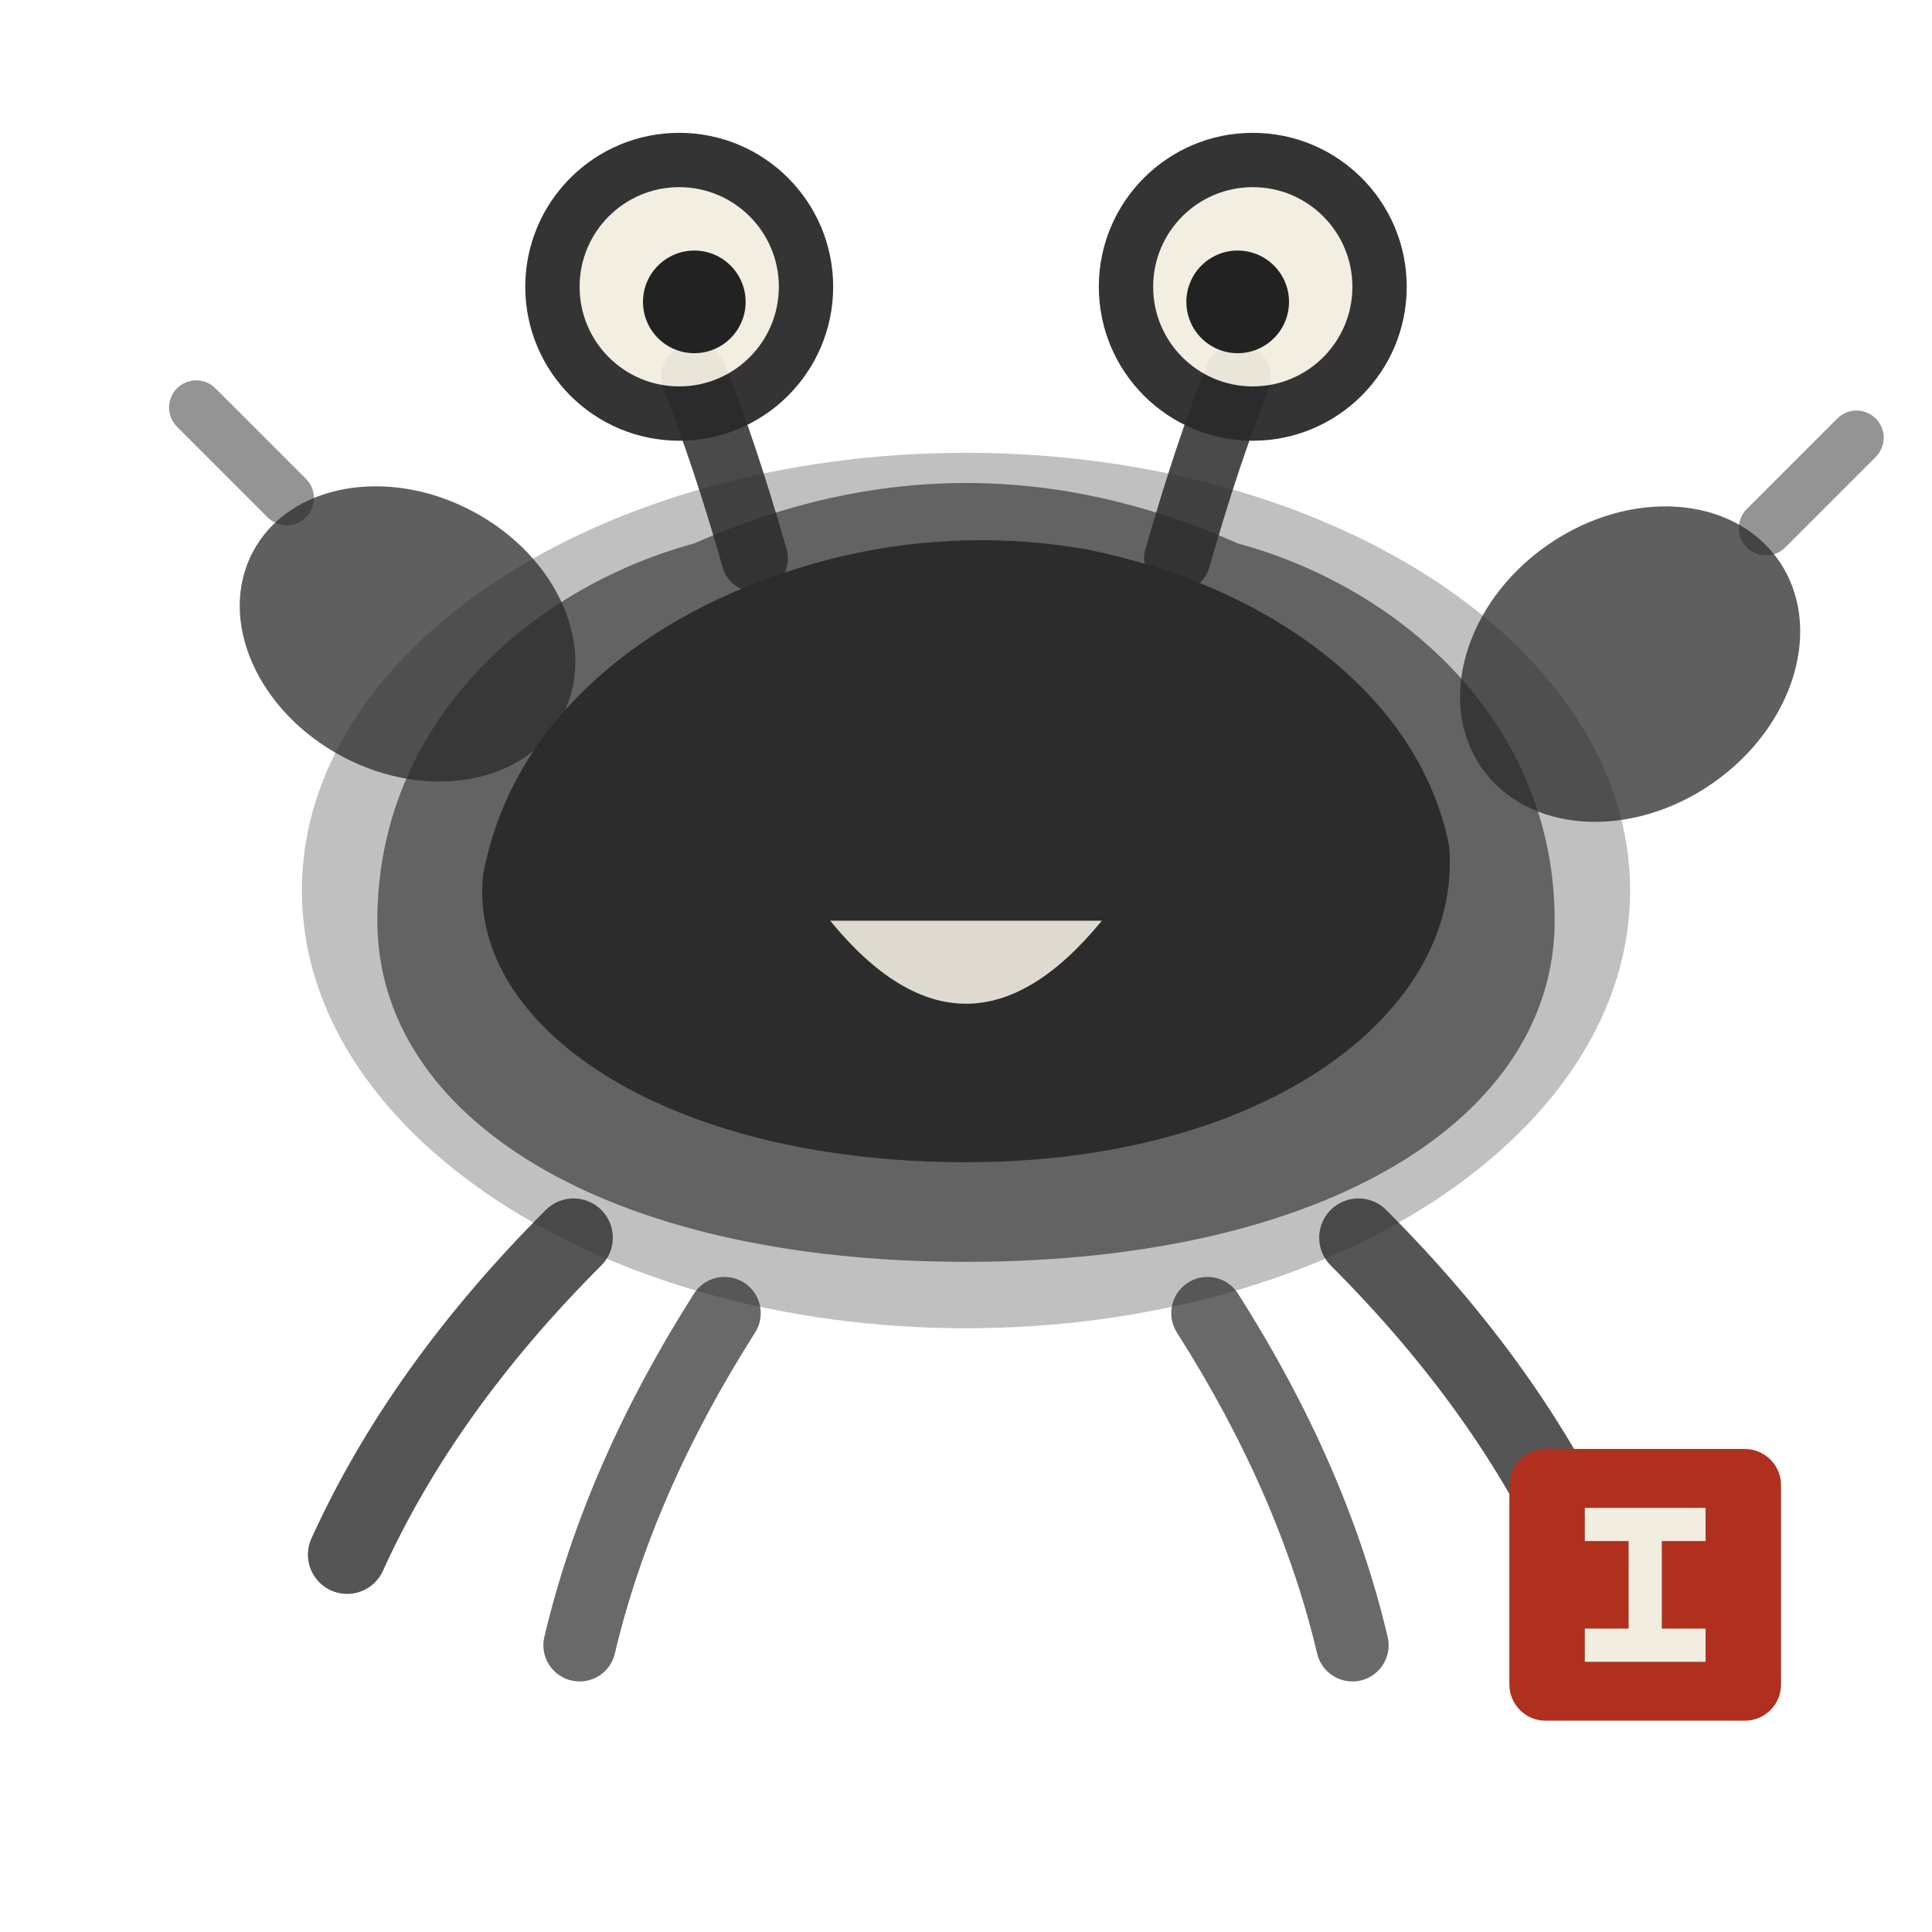
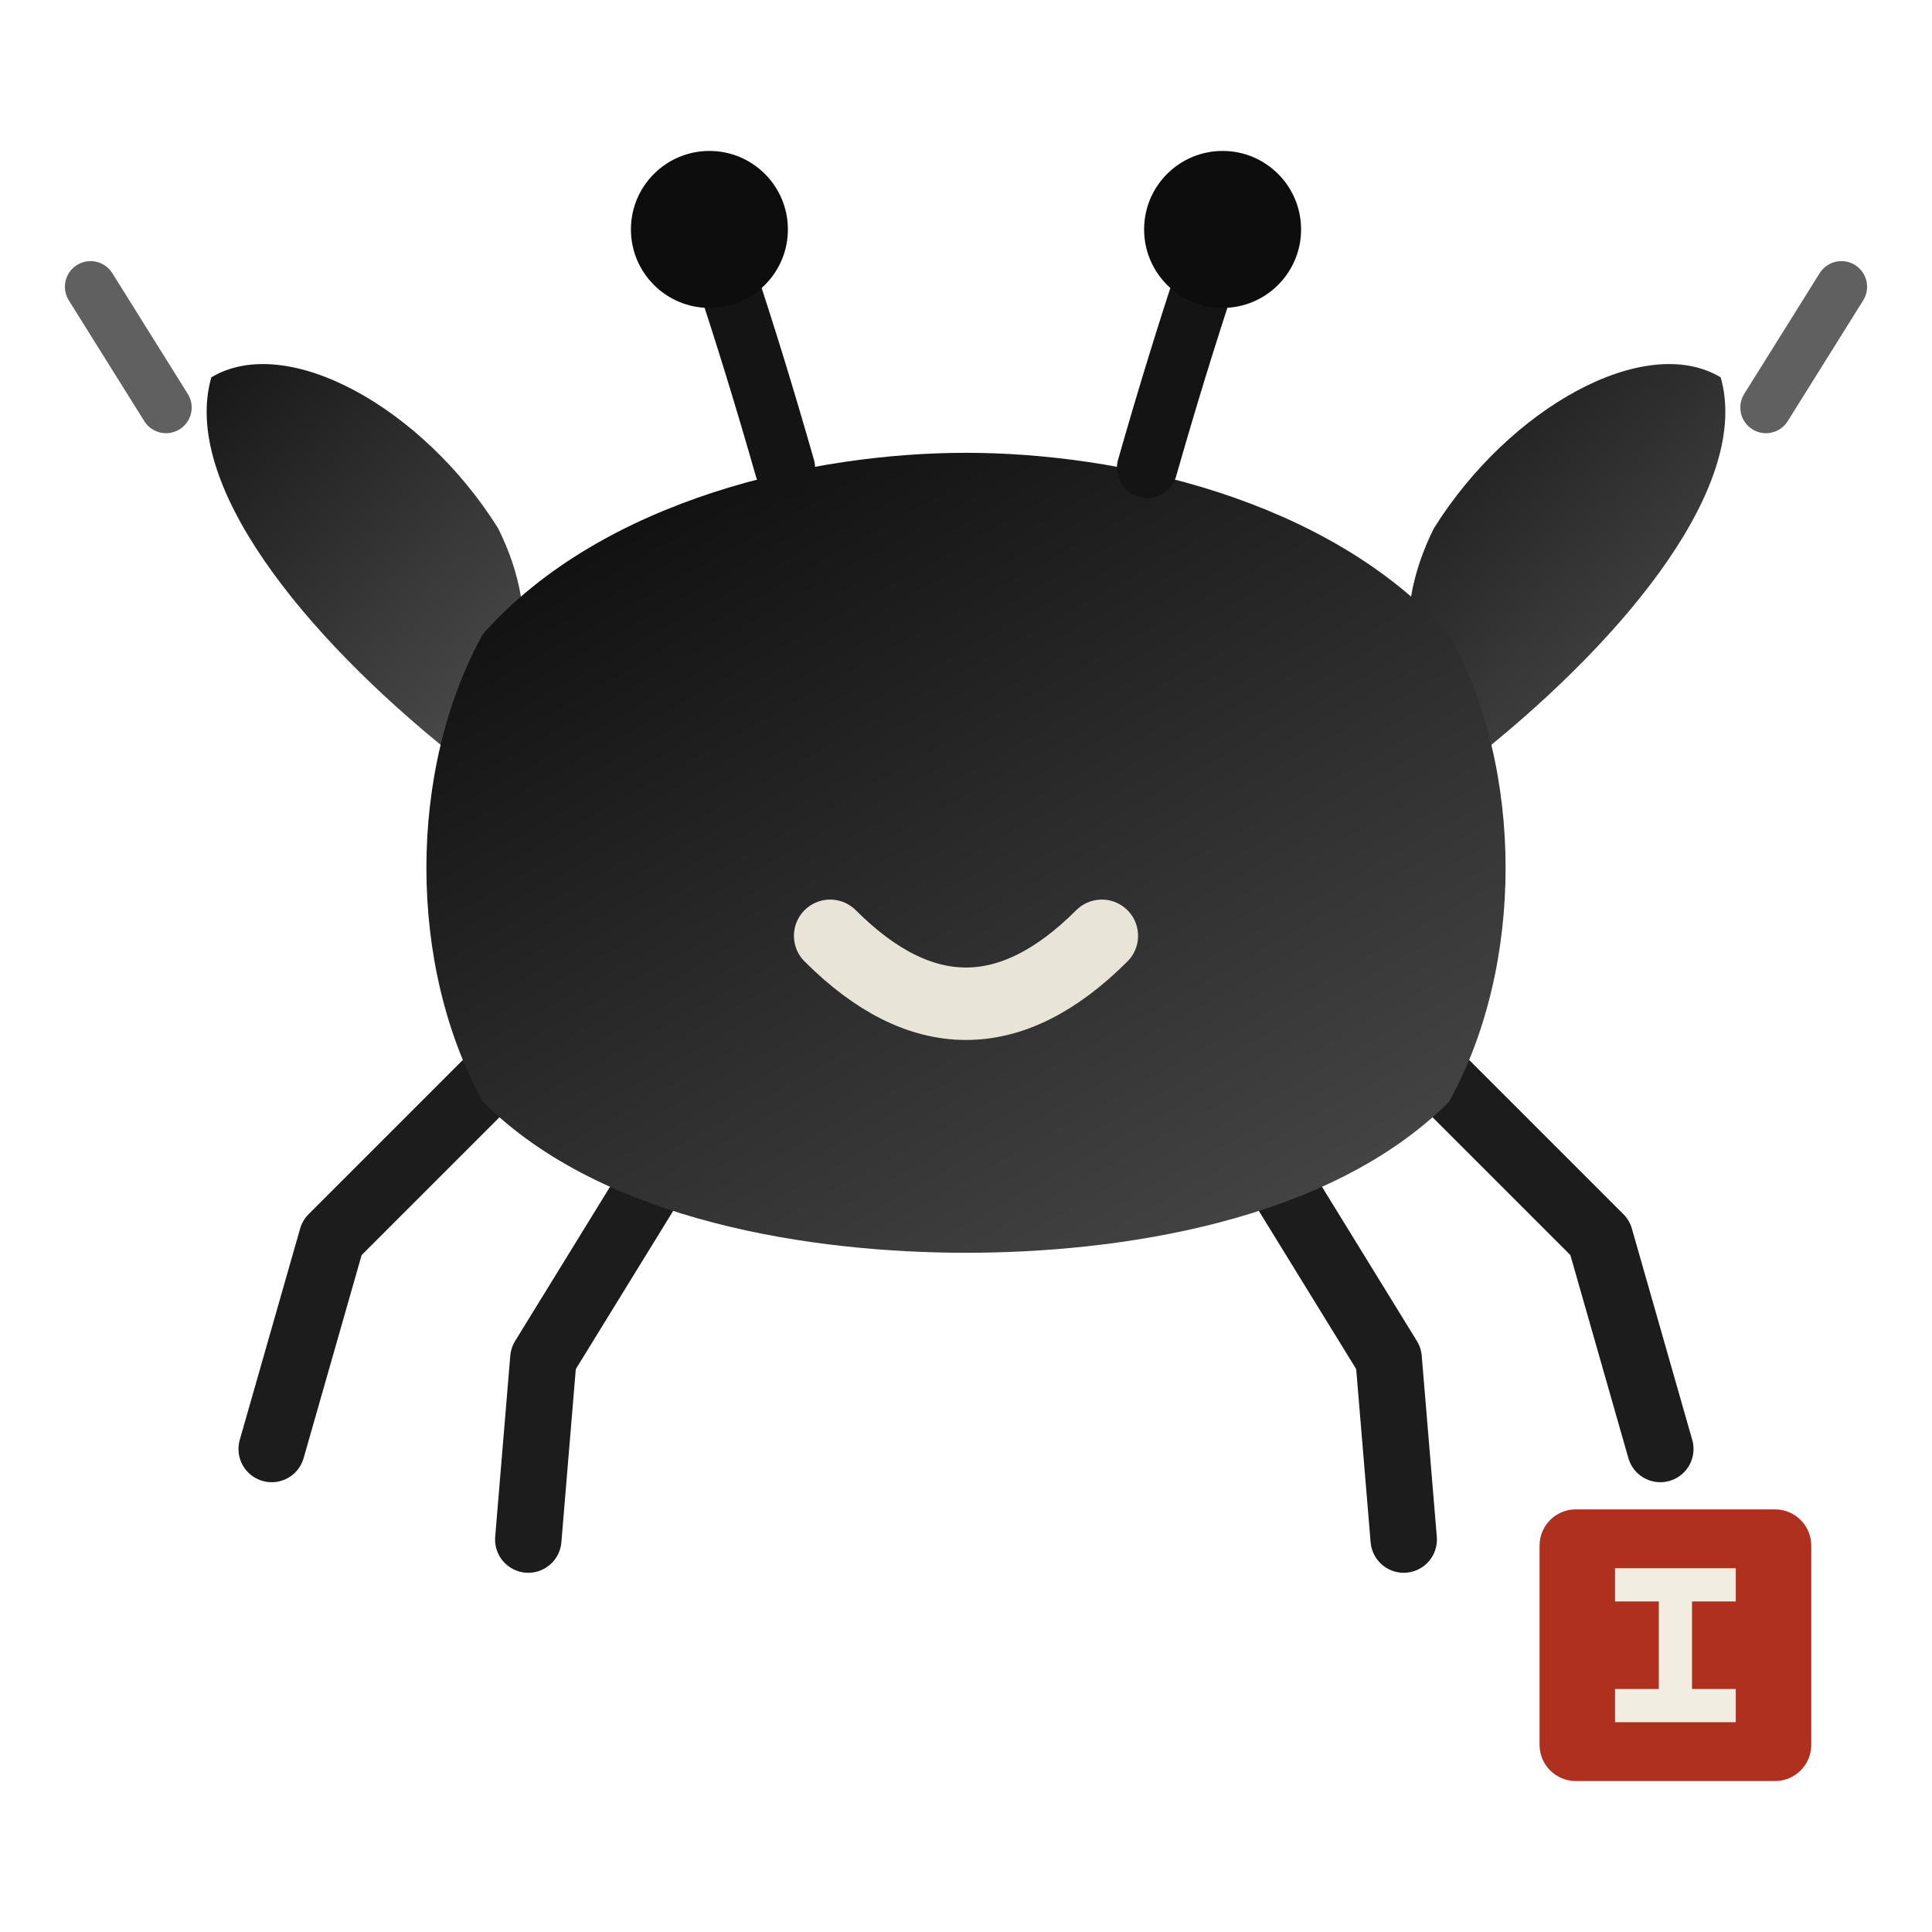
<svg xmlns="http://www.w3.org/2000/svg" viewBox="0 0 64 64">
-   <g fill="none" stroke="#2a2a2a" stroke-linecap="round" stroke-linejoin="round">
-     <path d="M19 41 Q14 46 11.5 51.5" stroke-width="2.6" opacity="0.8" />
-     <path d="M24 43.5 Q20.5 49 19.2 54.5" stroke-width="2.4" opacity="0.7" />
-     <path d="M45 41 Q50 46 52.5 51.5" stroke-width="2.6" opacity="0.8" />
-     <path d="M40 43.5 Q43.5 49 44.8 54.5" stroke-width="2.4" opacity="0.7" />
+   <defs>
+     <linearGradient id="inkM" x1="0.15" y1="0" x2="0.9" y2="1">
+       <stop offset="0" stop-color="#0d0d0d" />
+       <stop offset="0.55" stop-color="#2e2e2e" />
+       <stop offset="1" stop-color="#484848" />
+     </linearGradient>
+     <linearGradient id="inkC" x1="0" y1="0" x2="0.8" y2="1">
+       <stop offset="0" stop-color="#171717" />
+       <stop offset="1" stop-color="#4a4a4a" />
+     </linearGradient>
+   </defs>
+   <g fill="none" stroke="#1c1c1c" stroke-width="2.2" stroke-linecap="round" stroke-linejoin="round">
+     <path d="M17 35 L11 41 L9 48" />
+     <path d="M22 38.5 L18 45 L17.5 51" />
+     <path d="M47 35 L53 41 L55 48" />
+     <path d="M42 38.5 L46 45 L46.5 51" />
  </g>
-   <ellipse cx="32" cy="29.5" rx="22" ry="14.5" fill="#2a2a2a" opacity="0.3" />
-   <path d="M12.5 30.5 C12.5 24 17.5 19.5 23 18 Q27.5 16 32 16 Q36.5 16 41 18 C46.5 19.5 51.5 24 51.5 30.5 C51.5 37 44 41.8 32 41.8 C20 41.8 12.5 37 12.5 30.5 Z" fill="#2a2a2a" opacity="0.62" />
-   <path d="M16 29 C17 23.5 22 19.8 28 18.4 Q32 17.5 36 18.2 C42 19.4 47 23 48 28 C48.5 33.5 42 38.5 32 38.5 C22 38.5 15.5 34 16 29 Z" fill="#222222" opacity="0.85" />
-   <path d="M25 18.5 Q24 15 23 12.5" stroke="#2a2a2a" stroke-width="2.2" fill="none" stroke-linecap="round" opacity="0.85" />
-   <path d="M39 18.5 Q40 15 41 12.5" stroke="#2a2a2a" stroke-width="2.2" fill="none" stroke-linecap="round" opacity="0.85" />
-   <circle cx="22.5" cy="9.5" r="4.2" fill="#f2ede1" stroke="#2a2a2a" stroke-width="1.8" opacity="0.95" />
-   <circle cx="41.5" cy="9.5" r="4.2" fill="#f2ede1" stroke="#2a2a2a" stroke-width="1.8" opacity="0.95" />
-   <circle cx="23" cy="10" r="1.7" fill="#222222" />
-   <circle cx="41" cy="10" r="1.7" fill="#222222" />
-   <path d="M27.5 30.5 Q32 36 36.5 30.5 Z" fill="#f2ede1" opacity="0.9" />
-   <ellipse cx="13.5" cy="21" rx="5.8" ry="4.6" fill="#2a2a2a" opacity="0.75" transform="rotate(28 13.5 21)" />
-   <ellipse cx="54" cy="22" rx="6" ry="4.8" fill="#2a2a2a" opacity="0.75" transform="rotate(-35 54 22)" />
-   <path d="M9.5 16.5 L6.5 13.5" stroke="#2a2a2a" stroke-width="1.8" stroke-linecap="round" opacity="0.5" />
-   <path d="M58.5 17.5 L61.5 14.5" stroke="#2a2a2a" stroke-width="1.8" stroke-linecap="round" opacity="0.5" />
-   <rect x="50" y="48" width="9" height="9" rx="1.2" fill="#b03020" />
-   <path d="M52.5 50.5 L56.5 50.5 M54.5 50.5 L54.5 54.5 M52.5 54.5 L56.5 54.5" stroke="#f2ede1" stroke-width="1.1" />
+   <path d="M15 25 C10 21 6 16 7 12.5 C9.5 11 14 13.5 16.5 17.5 C18 20.5 17.5 23.5 15 25 Z" fill="url(#inkC)" />
+   <path d="M5.5 13.5 L3 9.5" stroke="#1c1c1c" stroke-width="1.7" stroke-linecap="round" opacity="0.7" />
+   <path d="M49 25 C54 21 58 16 57 12.5 C54.5 11 50 13.5 47.5 17.5 C46 20.5 46.5 23.5 49 25 Z" fill="url(#inkC)" />
+   <path d="M58.5 13.5 L61 9.5" stroke="#1c1c1c" stroke-width="1.7" stroke-linecap="round" opacity="0.7" />
+   <path d="M16 21 C20 16.5 27 15 32 15 C37 15 44 16.5 48 21 C50.5 25.5 50.5 32 48 36.5 C44 40.5 37 41.5 32 41.5 C27 41.5 20 40.5 16 36.5 C13.5 32 13.5 25.5 16 21 Z" fill="url(#inkM)" />
+   <path d="M26 15.5 Q25 12 24 9" stroke="#141414" stroke-width="2" fill="none" stroke-linecap="round" />
+   <path d="M38 15.5 Q39 12 40 9" stroke="#141414" stroke-width="2" fill="none" stroke-linecap="round" />
+   <circle cx="23.5" cy="7.6" r="2.6" fill="#0d0d0d" />
+   <circle cx="40.5" cy="7.6" r="2.6" fill="#0d0d0d" />
+   <path d="M27.5 31 Q32 35.5 36.5 31" fill="none" stroke="#f2ede1" stroke-width="2.4" stroke-linecap="round" opacity="0.95" />
+   <rect x="51" y="50" width="9" height="9" rx="1.2" fill="#b03020" />
+   <path d="M53.5 52.5 L57.5 52.5 M55.5 52.5 L55.5 56.5 M53.5 56.5 L57.5 56.5" stroke="#f2ede1" stroke-width="1.1" />
</svg>
